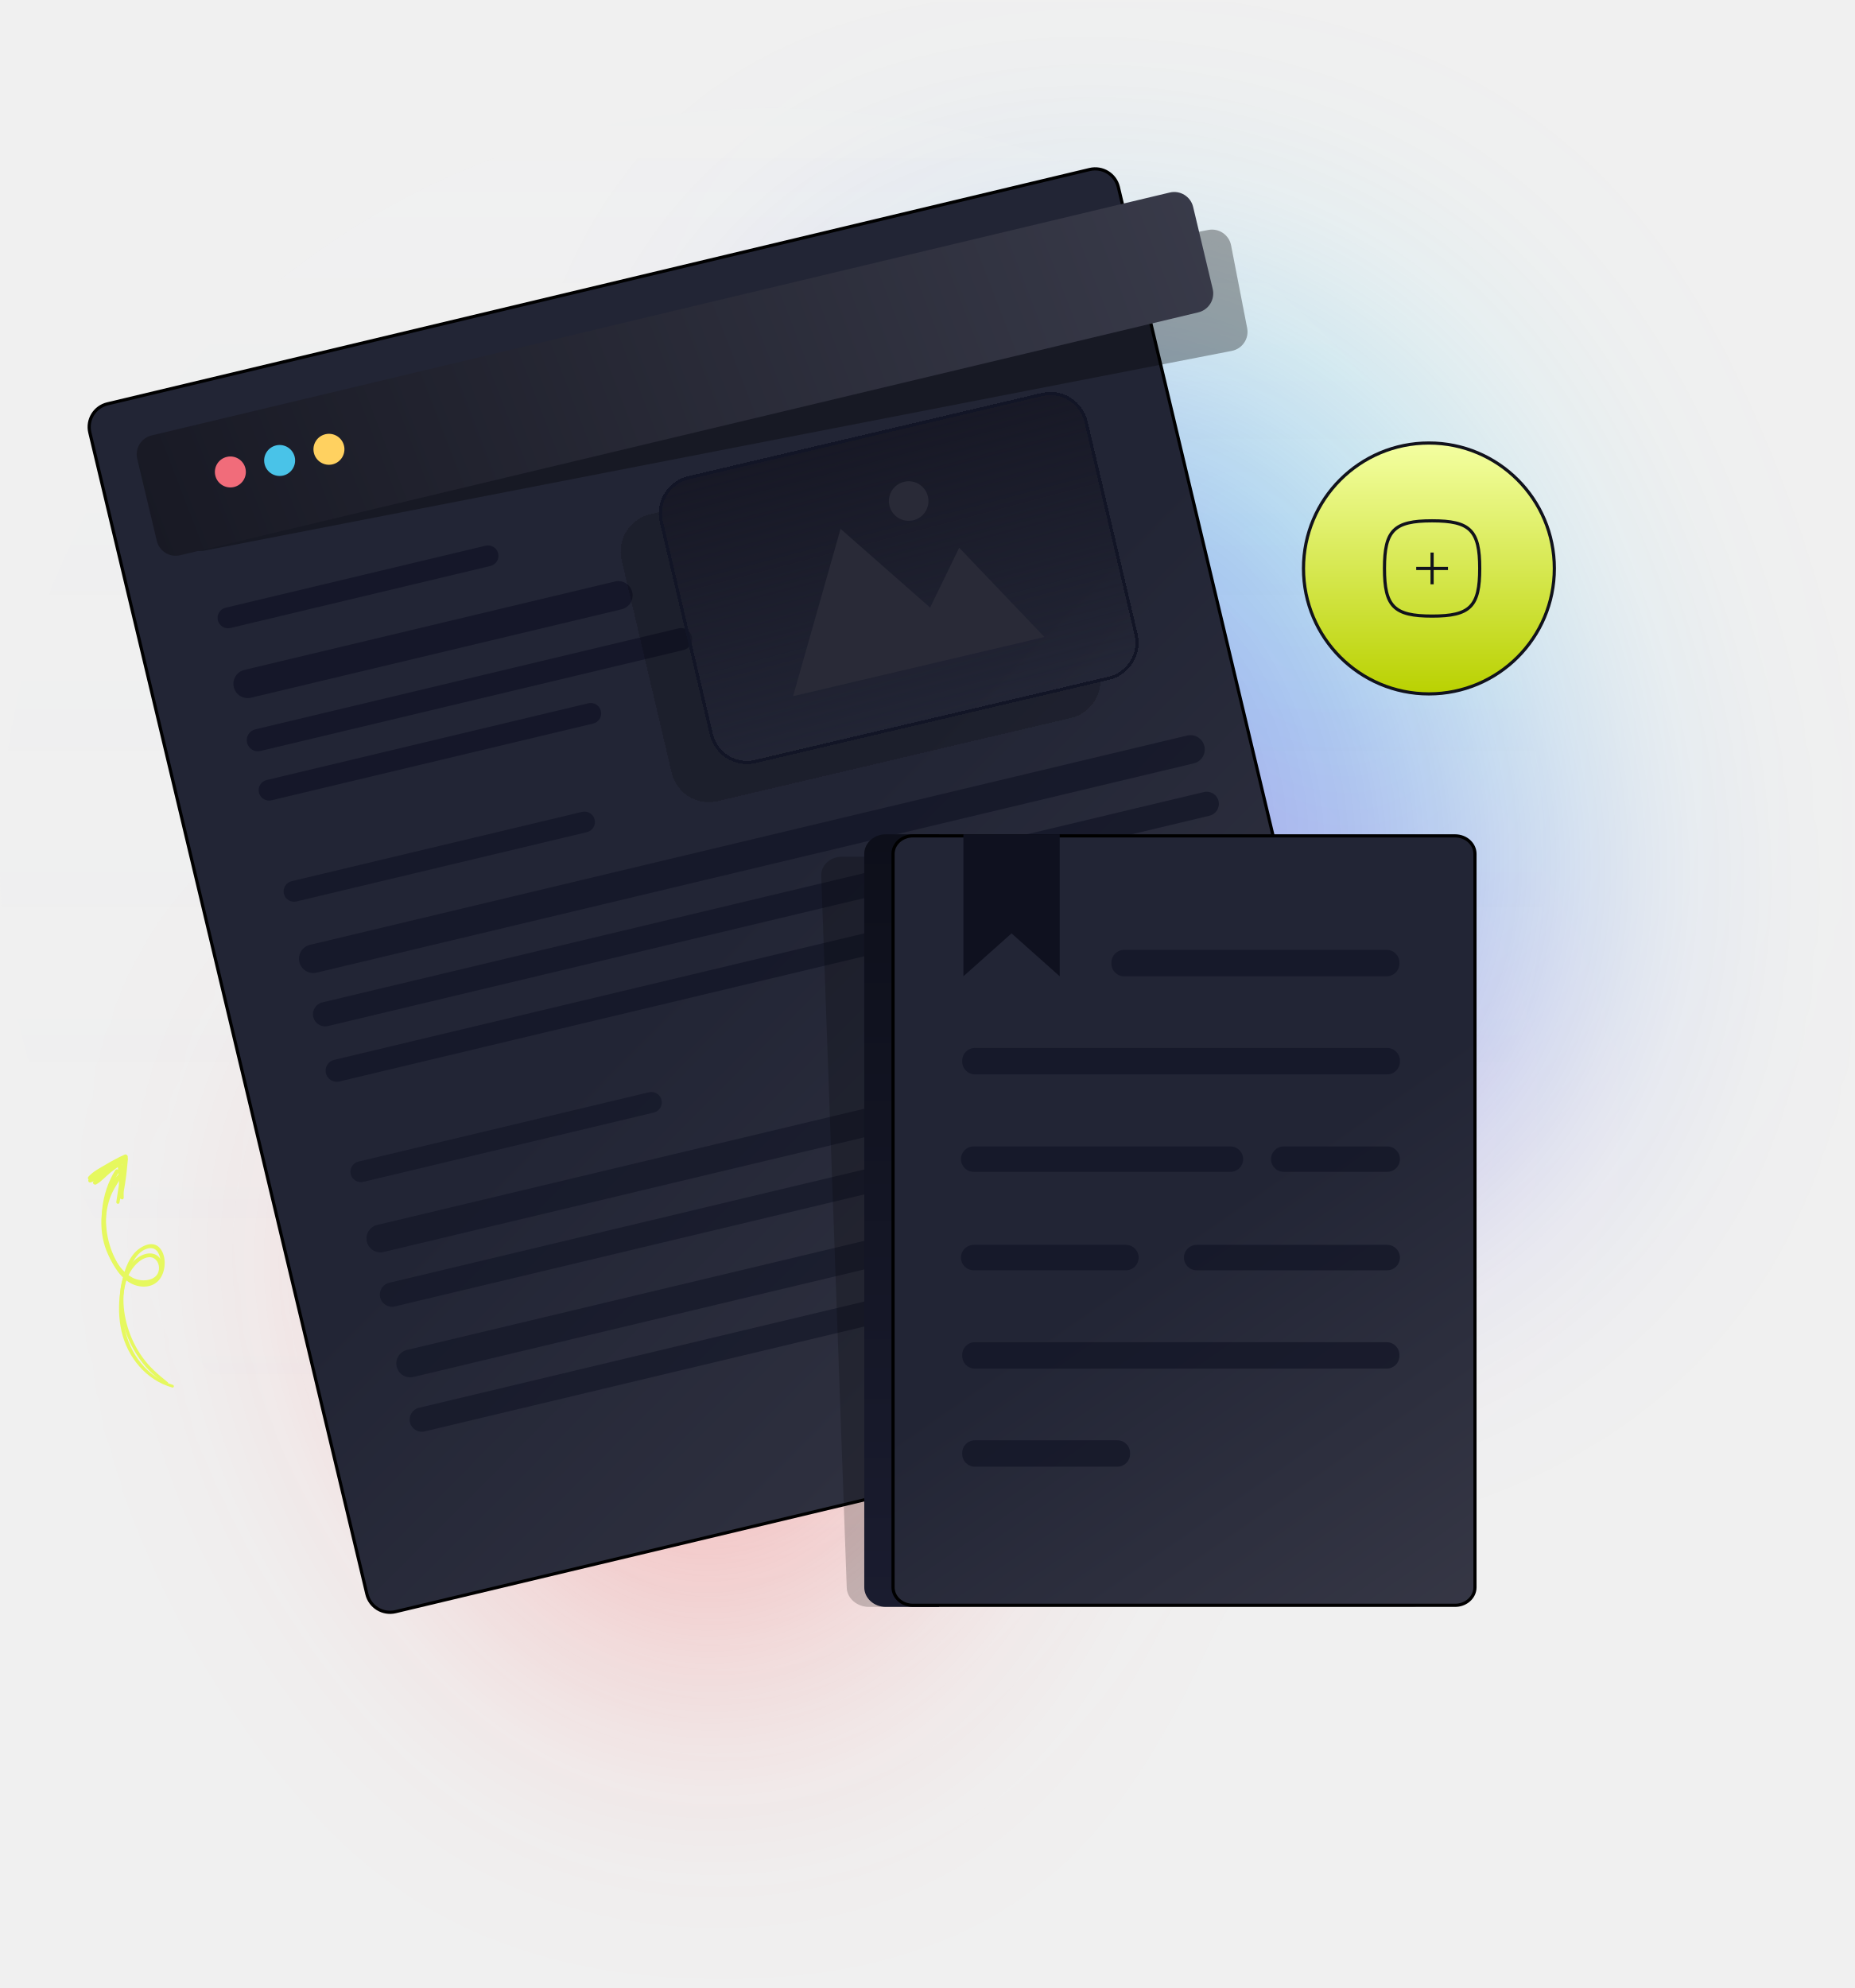
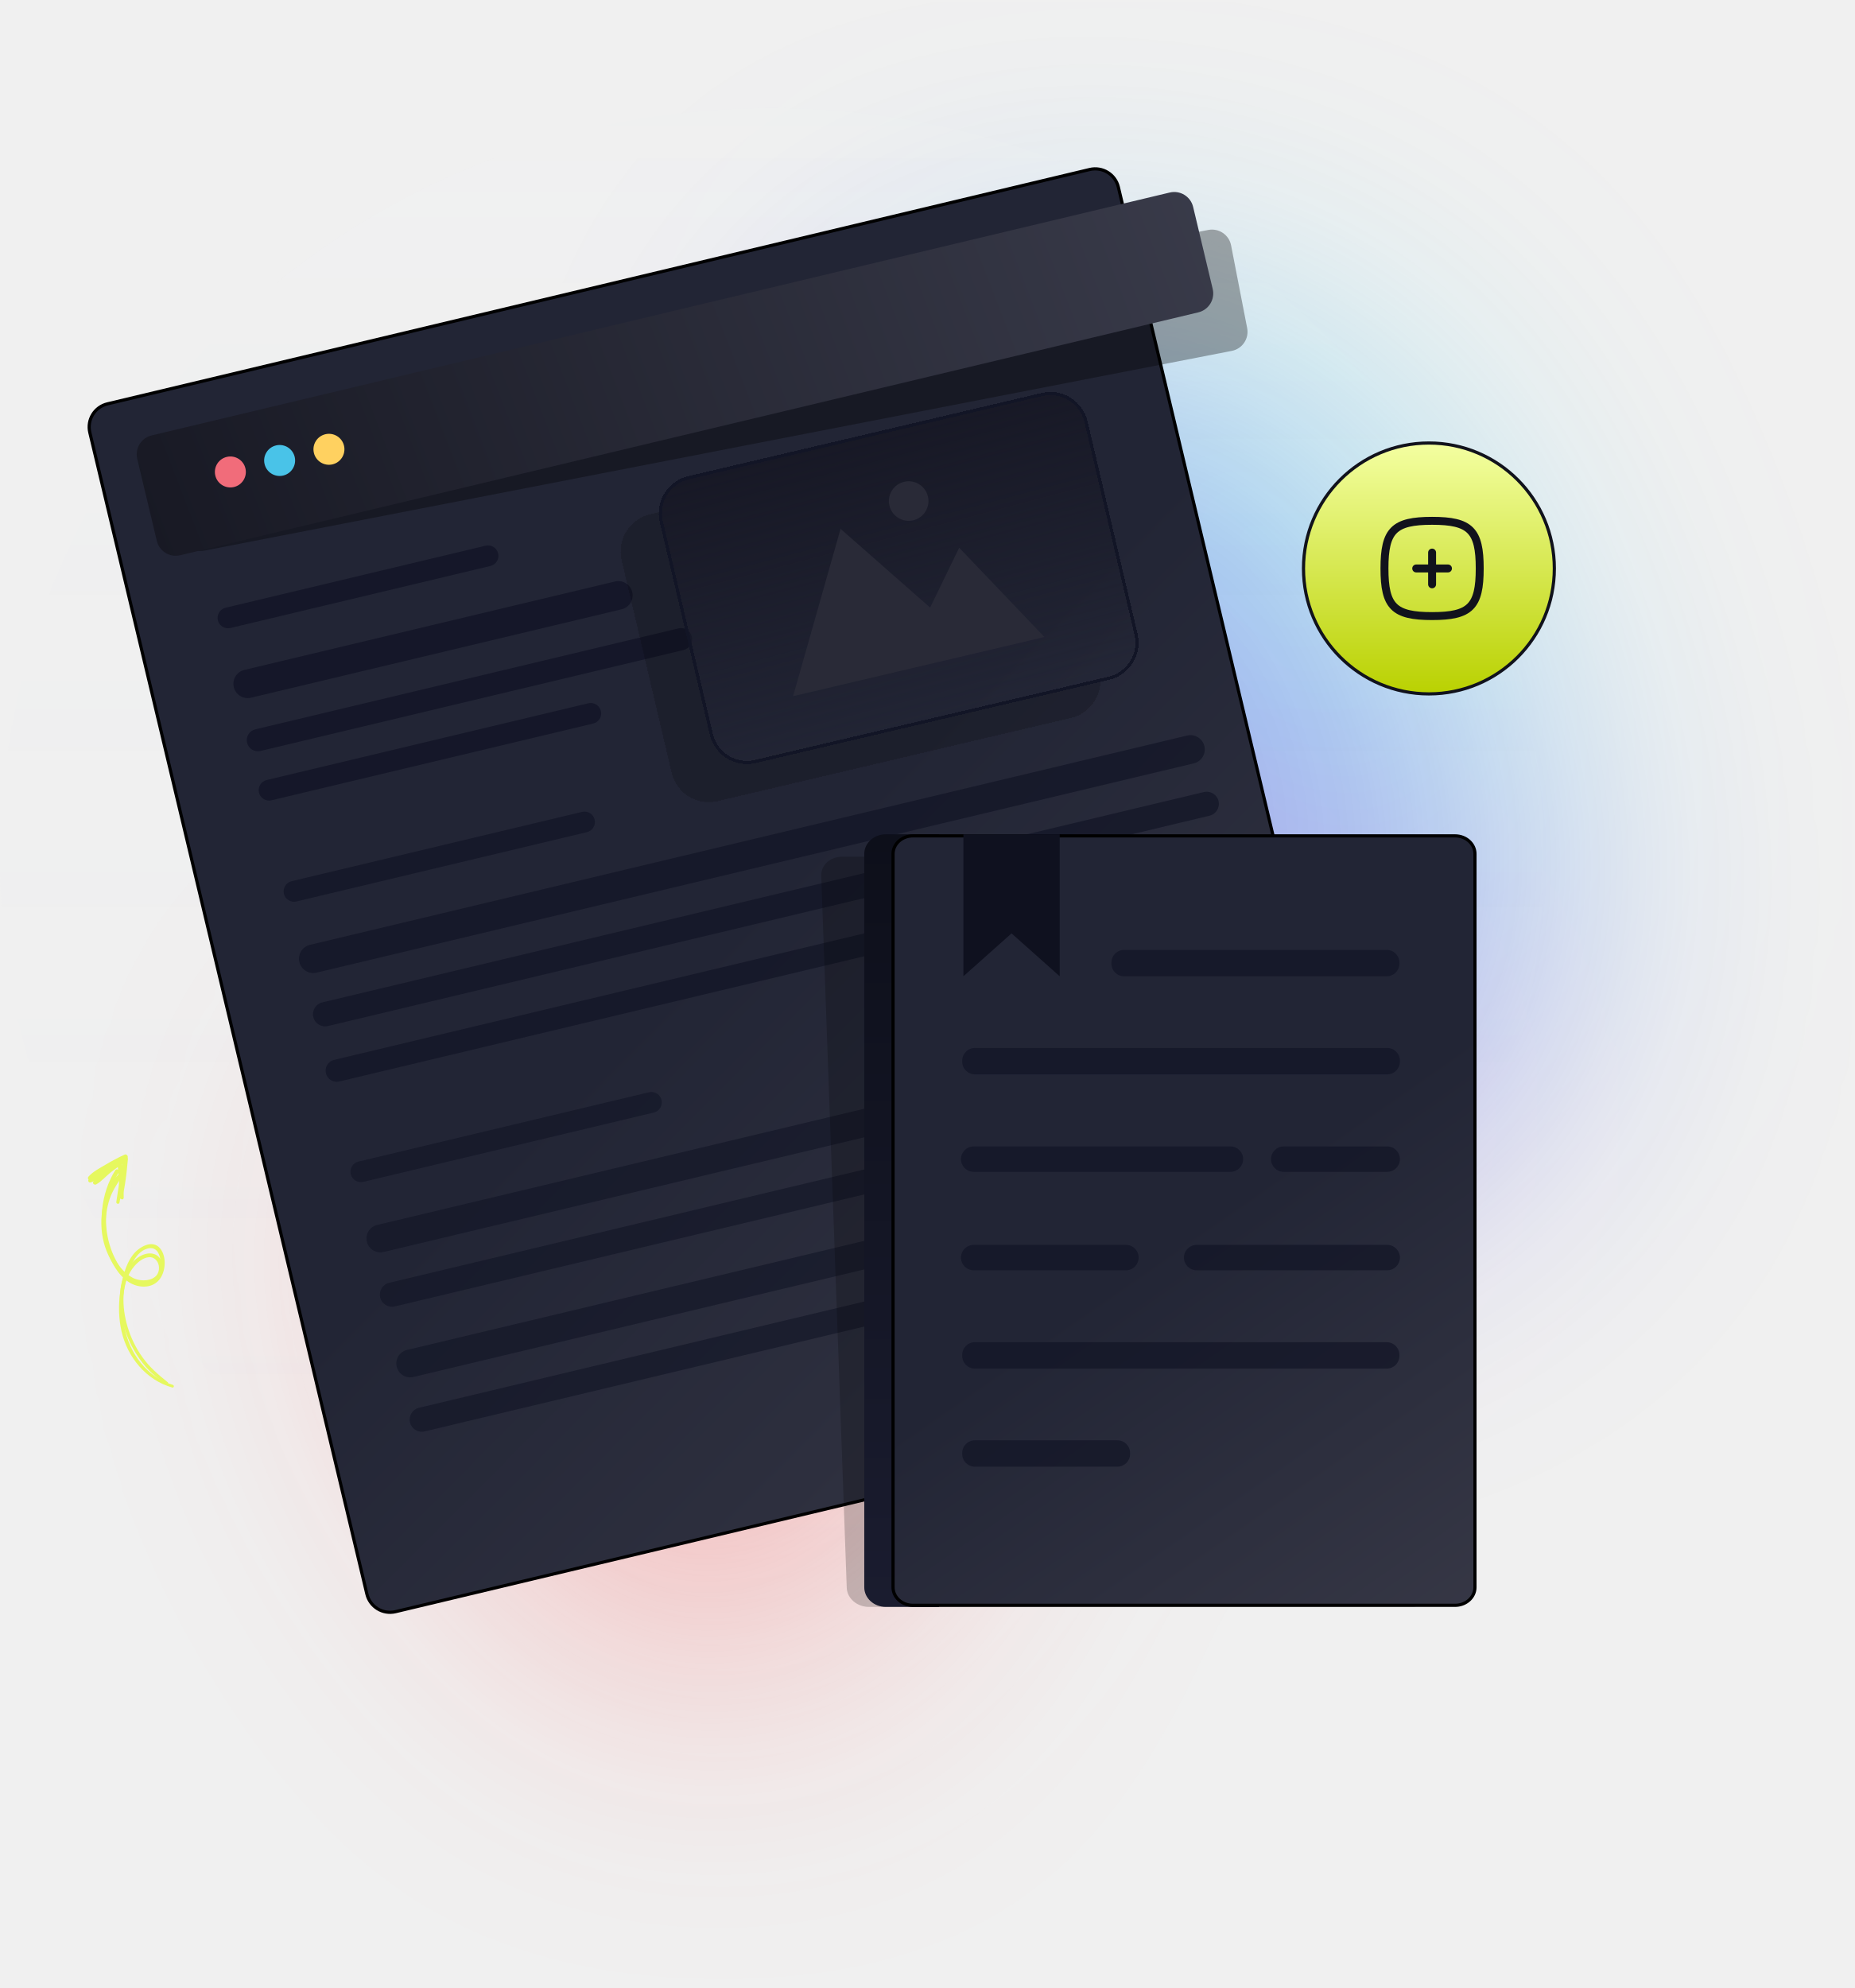
<svg xmlns="http://www.w3.org/2000/svg" fill="none" viewBox="0 0 584 626">
  <g filter="url(#a)" opacity=".35">
-     <path fill="url(#b)" d="M267.777 153.952c15.497-85.737 118.163-44.272 138.246-36.349 1.744 1.757 32.595.581 69.751 123.466 37.155 122.886-77.913 151.649-125.832 138.554-47.919-13.096-39.407 42.351-85.107 121.115s-129.617-49.855-138.514-117.406c-8.896-67.551 94.767-36.276 120.049-42.262 25.283-5.987 5.909-101.381 21.407-187.118z" />
+     <path fill="url(#b)" d="M267.777 153.952c15.497-85.737 118.163-44.272 138.246-36.349 1.744 1.757 32.595.581 69.751 123.466 37.155 122.886-77.913 151.649-125.832 138.554-47.919-13.096-39.407 42.351-85.107 121.115s-129.617-49.855-138.514-117.406c-8.896-67.551 94.767-36.276 120.049-42.262 25.283-5.987 5.909-101.381 21.407-187.118Z" />
  </g>
-   <path fill="url(#c)" fill-opacity=".05" d="M243.069 506.424c-134.244 0-243.07-105.756-243.07-236.212S108.825 34 243.07 34s243.07 105.756 243.07 236.212-108.826 236.212-243.07 236.212z" />
+   <path fill="url(#c)" fill-opacity=".05" d="M243.069 506.424c-134.244 0-243.07-105.756-243.07-236.212S108.825 34 243.07 34s243.07 105.756 243.07 236.212-108.826 236.212-243.07 236.212Z" />
  <rect width="79" height="79" x="410.5" y="139.5" fill="url(#d)" stroke="#11121C" rx="39.5" />
-   <g stroke="#11121C" strokeLinecap="round" strokeLinejoin="round" strokeWidth="2.5" clip-path="url(#e)">
-     <path d="M446 179h10m-5-5v10m0-20c12 0 15 3 15 15s-3 15-15 15-15-3-15-15 3-15 15-15z" />
+   <g stroke="#11121C" stroke-linecap="round" stroke-linejoin="round" stroke-width="2.5" clip-path="url(#e)">
+     <path d="M446 179h10m-5-5v10m0-20c12 0 15 3 15 15s-3 15-15 15-15-3-15-15 3-15 15-15Z" />
  </g>
-   <path fill="#E6F85E" d="M52.468 435.82c-6.704-3.76-11.568-11.304-13.589-18.581-1.935-6.969-2.009-16.793 4.725-21.36 2.453-1.665 5.874-1.855 7.273 1.197 1.301 2.834-.241 5.876-3.05 6.999-7.589 3.034-13.529-6.641-15.102-12.691a25.314 25.314 0 01-.231-11.757c.788-3.589 2.374-7.688 5.216-10.148.41-.354 1.077.239.804.695-1.465 2.425-3.046 4.614-3.967 7.331-.957 2.82-1.342 5.837-1.193 8.8.297 5.883 2.955 13.041 8.386 16.029 2.879 1.584 8.544 1.121 8.328-3.29-.09-1.787-1.364-3.342-3.258-3.155-1.727.173-3.313 1.462-4.416 2.715-4.495 5.103-4.023 13.16-2.212 19.228a32.482 32.482 0 004.706 9.588c2.227 3.114 4.983 5.473 7.944 7.844.29.23-.032.742-.364.556z" />
-   <path fill="#E6F85E" d="M54.262 436.917c-8.226-2.31-14.127-9.531-15.995-17.724-.898-3.943-.983-8.033-.454-12.041.542-4.09 1.536-8.737 4.099-12.083 1.786-2.337 6.05-4.937 8.503-1.978 2.16 2.602 1.805 7.531-.374 10.015-2.438 2.78-6.664 2.459-9.516.595-3.405-2.226-5.529-6.291-6.845-10.038-2.882-8.203-1.984-17.665 2.576-25.117.436-.711 1.612-.169 1.178.559-3.259 5.438-4.604 11.805-3.883 18.088.367 3.201 1.286 6.359 2.739 9.233 1.665 3.29 4.206 6.954 8.161 7.449 4.367.547 6.617-3.386 6.045-7.305-.333-2.286-1.604-4.133-4.175-3.378-2.086.612-3.603 2.527-4.563 4.386-3.071 5.958-3.78 13.915-2.54 20.422 1.556 8.157 7.047 15.651 15.2 18.074.528.152.378.992-.156.843z" />
-   <path fill="#E6F85E" d="M37.977 377.224c-.31-1.708-.369-3.482-.524-5.21-.074-.817-.15-1.636-.221-2.455-.034-.378.02-2.379-.317-2.554-.173-.092-1.803 1.205-2.03 1.359l-2.032 1.358c-1.321.882-2.757 2.218-4.31 2.607-.557.14-.973-.448-.618-.916.656-.87 1.648-1.361 2.55-1.955l3.06-2.013c.946-.62 2.841-2.516 4.12-1.906 1.222.581.791 3.142.864 4.229.163 2.438.498 4.933.44 7.376a.492.492 0 01-.982.08z" />
-   <path fill="#E6F85E" d="M37.521 377.127c.026-1.867.562-3.768.805-5.622.28-2.152.498-4.327.467-6.498l1.158.564a63.497 63.497 0 00-4.971 3.501c-1.554 1.213-2.955 2.916-4.664 3.874-.498.278-1.31-.215-.942-.813.978-1.594 2.829-2.863 4.278-4.013a53.761 53.761 0 015.472-3.788c.574-.349 1.213.116 1.147.754-.224 2.124-.383 4.247-.703 6.363-.289 1.903-.511 4.054-1.318 5.813-.157.33-.734.256-.729-.135z" />
-   <path fill="#E6F85E" d="M36.628 378.471c.722-4.774 1.471-9.545 2.142-14.327l1.147.754c-2.02 1.039-4.029 2.093-5.97 3.275-1.787 1.091-3.488 2.589-5.413 3.403-.607.258-1.102-.57-.697-1.035 1.42-1.633 3.642-2.748 5.483-3.838 1.926-1.141 3.902-2.206 5.94-3.13.524-.238 1.072.327.972.84-.91 4.741-1.742 9.495-2.598 14.245-.114.655-1.107.467-1.006-.187z" />
-   <path fill="url(#f)" stroke="#000" d="M33.843 127.168l309.32-73.791a7.5 7.5 0 019.036 5.555l87.249 365.737a7.5 7.5 0 01-5.555 9.035l-309.32 73.791a7.5 7.5 0 01-9.035-5.555l-87.25-365.737a7.5 7.5 0 015.555-9.035z" />
+   <path fill="#E6F85E" d="M52.468 435.82c-6.704-3.76-11.568-11.304-13.589-18.581-1.935-6.969-2.009-16.793 4.725-21.36 2.453-1.665 5.874-1.855 7.273 1.197 1.301 2.834-.241 5.876-3.05 6.999-7.589 3.034-13.529-6.641-15.102-12.691a25.314 25.314 0 0 1-.231-11.757c.788-3.589 2.374-7.688 5.216-10.148.41-.354 1.077.239.804.695-1.465 2.425-3.046 4.614-3.967 7.331-.957 2.82-1.342 5.837-1.193 8.8.297 5.883 2.955 13.041 8.386 16.029 2.879 1.584 8.544 1.121 8.328-3.29-.09-1.787-1.364-3.342-3.258-3.155-1.727.173-3.313 1.462-4.416 2.715-4.495 5.103-4.023 13.16-2.212 19.228a32.482 32.482 0 0 0 4.706 9.588c2.227 3.114 4.983 5.473 7.944 7.844.29.23-.032.742-.364.556Z" />
+   <path fill="#E6F85E" d="M54.262 436.917c-8.226-2.31-14.127-9.531-15.995-17.724-.898-3.943-.983-8.033-.454-12.041.542-4.09 1.536-8.737 4.099-12.083 1.786-2.337 6.05-4.937 8.503-1.978 2.16 2.602 1.805 7.531-.374 10.015-2.438 2.78-6.664 2.459-9.516.595-3.405-2.226-5.529-6.291-6.845-10.038-2.882-8.203-1.984-17.665 2.576-25.117.436-.711 1.612-.169 1.178.559-3.259 5.438-4.604 11.805-3.883 18.088.367 3.201 1.286 6.359 2.739 9.233 1.665 3.29 4.206 6.954 8.161 7.449 4.367.547 6.617-3.386 6.045-7.305-.333-2.286-1.604-4.133-4.175-3.378-2.086.612-3.603 2.527-4.563 4.386-3.071 5.958-3.78 13.915-2.54 20.422 1.556 8.157 7.047 15.651 15.2 18.074.528.152.378.992-.156.843Z" />
+   <path fill="#E6F85E" d="M37.977 377.224c-.31-1.708-.369-3.482-.524-5.21-.074-.817-.15-1.636-.221-2.455-.034-.378.02-2.379-.317-2.554-.173-.092-1.803 1.205-2.03 1.359l-2.032 1.358c-1.321.882-2.757 2.218-4.31 2.607-.557.14-.973-.448-.618-.916.656-.87 1.648-1.361 2.55-1.955l3.06-2.013c.946-.62 2.841-2.516 4.12-1.906 1.222.581.791 3.142.864 4.229.163 2.438.498 4.933.44 7.376a.492.492 0 0 1-.982.08Z" />
+   <path fill="#E6F85E" d="M37.521 377.127c.026-1.867.562-3.768.805-5.622.28-2.152.498-4.327.467-6.498l1.158.564a63.497 63.497 0 0 0-4.971 3.501c-1.554 1.213-2.955 2.916-4.664 3.874-.498.278-1.31-.215-.942-.813.978-1.594 2.829-2.863 4.278-4.013a53.761 53.761 0 0 1 5.472-3.788c.574-.349 1.213.116 1.147.754-.224 2.124-.383 4.247-.703 6.363-.289 1.903-.511 4.054-1.318 5.813-.157.33-.734.256-.729-.135Z" />
+   <path fill="#E6F85E" d="M36.628 378.471c.722-4.774 1.471-9.545 2.142-14.327l1.147.754c-2.02 1.039-4.029 2.093-5.97 3.275-1.787 1.091-3.488 2.589-5.413 3.403-.607.258-1.102-.57-.697-1.035 1.42-1.633 3.642-2.748 5.483-3.838 1.926-1.141 3.902-2.206 5.94-3.13.524-.238 1.072.327.972.84-.91 4.741-1.742 9.495-2.598 14.245-.114.655-1.107.467-1.006-.187Z" />
+   <path fill="url(#f)" stroke="#000" d="m33.843 127.168 309.32-73.791a7.5 7.5 0 0 1 9.036 5.555l87.249 365.737a7.5 7.5 0 0 1-5.555 9.035l-309.32 73.791a7.5 7.5 0 0 1-9.035-5.555l-87.25-365.737a7.5 7.5 0 0 1 5.555-9.035Z" />
  <rect width="90.752" height="6.562" x="67.846" y="192.132" fill="#121526" fill-opacity=".8" rx="3.281" transform="rotate(-13.418 67.846 192.132)" />
  <rect width="144" height="7" x="76.992" y="230.475" fill="#121526" fill-opacity=".8" rx="3.5" transform="rotate(-13.418 76.992 230.475)" />
  <rect width="110.71" height="6.562" x="80.787" y="246.383" fill="#121526" fill-opacity=".8" rx="3.281" transform="rotate(-13.418 80.787 246.383)" />
  <rect width="129" height="9" x="72.584" y="211.993" fill="#121526" fill-opacity=".8" rx="4.5" transform="rotate(-13.418 72.584 211.993)" />
  <rect width="100.611" height="6.562" x="88.641" y="278.238" fill="#121526" fill-opacity=".7" rx="3.281" transform="rotate(-13.418 88.64 278.238)" />
  <rect width="293.084" height="7.655" x="97.775" y="316.533" fill="#121526" fill-opacity=".7" rx="3.828" transform="rotate(-13.418 97.775 316.533)" />
  <rect width="293" height="7" x="101.822" y="334.554" fill="#121526" fill-opacity=".7" rx="3.5" transform="rotate(-13.418 101.822 334.554)" />
  <rect width="293" height="9" x="93.236" y="298.564" fill="#121526" fill-opacity=".7" rx="4.5" transform="rotate(-13.418 93.236 298.564)" />
  <rect width="100.611" height="6.562" x="109.703" y="366.529" fill="#121526" fill-opacity=".6" rx="3.281" transform="rotate(-13.418 109.703 366.529)" />
  <rect width="263.557" height="7.655" x="118.838" y="404.824" fill="#121526" fill-opacity=".6" rx="3.828" transform="rotate(-13.418 118.838 404.824)" />
  <rect width="263.557" height="7.655" x="128.229" y="444.182" fill="#121526" fill-opacity=".6" rx="3.828" transform="rotate(-13.418 128.229 444.182)" />
  <rect width="227.468" height="8.749" x="114.525" y="386.74" fill="#121526" fill-opacity=".6" rx="4.374" transform="rotate(-13.418 114.525 386.74)" />
  <rect width="227.468" height="8.749" x="123.914" y="426.099" fill="#121526" fill-opacity=".6" rx="4.374" transform="rotate(-13.418 123.914 426.099)" />
  <g filter="url(#g)" shape-rendering="crispEdges">
    <rect width="138.398" height="92.79" x="205.023" y="152.7" fill="url(#h)" rx="12" transform="rotate(-13.245 205.023 152.7)" />
    <rect width="137.398" height="91.79" x="205.625" y="153.072" stroke="#121526" rx="11.5" transform="rotate(-13.245 205.625 153.072)" />
  </g>
-   <path fill="#292A37" d="M249.764 219.223l14.952-52.696 28.2 24.795 9.157-18.853 26.839 28.125-79.148 18.629zm42.461-62.875a6.232 6.232 0 01-4.637 7.491 6.231 6.231 0 01-7.491-4.637 6.225 6.225 0 014.637-7.491c3.35-.8 6.701 1.284 7.491 4.637z" />
-   <path fill="#000" d="M392.76 103.312l-5.064-26.06a6.123 6.123 0 00-7.178-4.84l-323.557 62.9a6.124 6.124 0 00-4.841 7.177l5.067 26.06a6.123 6.123 0 007.178 4.841l323.557-62.902a6.123 6.123 0 004.841-7.177h-.003z" opacity=".32" style="mix-blend-mode:multiply" />
-   <path fill="url(#i)" d="M377.375 98.36l-320.62 76.48a6.12 6.12 0 01-7.374-4.533l-6.16-25.825a6.12 6.12 0 014.533-7.374l320.62-76.482a6.12 6.12 0 017.374 4.534l6.16 25.824a6.12 6.12 0 01-4.533 7.374z" />
+   <path fill="#292A37" d="m249.764 219.223 14.952-52.696 28.2 24.795 9.157-18.853 26.839 28.125-79.148 18.629Zm42.461-62.875a6.232 6.232 0 0 1-4.637 7.491 6.231 6.231 0 0 1-7.491-4.637 6.225 6.225 0 0 1 4.637-7.491c3.35-.8 6.701 1.284 7.491 4.637Z" />
+   <path fill="#000" d="m392.76 103.312-5.064-26.06a6.123 6.123 0 0 0-7.178-4.84l-323.557 62.9a6.124 6.124 0 0 0-4.841 7.177l5.067 26.06a6.123 6.123 0 0 0 7.178 4.841l323.557-62.902a6.123 6.123 0 0 0 4.841-7.177h-.003Z" opacity=".32" style="mix-blend-mode:multiply" />
+   <path fill="url(#i)" d="m377.375 98.36-320.62 76.48a6.12 6.12 0 0 1-7.374-4.533l-6.16-25.825a6.12 6.12 0 0 1 4.533-7.374l320.62-76.482a6.12 6.12 0 0 1 7.374 4.534l6.16 25.824a6.12 6.12 0 0 1-4.533 7.374Z" />
  <rect width="9.751" height="9.751" x="66.713" y="144.942" fill="#F16C7A" rx="4.875" transform="rotate(-12.802 66.713 144.942)" />
  <rect width="9.751" height="9.751" x="82.228" y="141.326" fill="#49C3E8" rx="4.875" transform="rotate(-12.802 82.228 141.326)" />
  <rect width="9.751" height="9.751" x="97.76" y="137.803" fill="#FFD160" rx="4.875" transform="rotate(-12.802 97.76 137.803)" />
-   <path fill="#000" d="M444.356 506H273.653c-3.743 0-6.873-2.685-6.992-5.998l-8.038-224.238c-.119-3.313 2.819-5.998 6.562-5.998h170.704c3.743 0 6.874 2.685 6.992 5.998l8.039 224.238c.118 3.313-2.821 5.998-6.564 5.998z" opacity=".2" />
-   <path fill="url(#j)" d="M295.736 262.708h-16.78c-3.743 0-6.778 2.766-6.778 6.177v230.938c0 3.411 3.035 6.177 6.778 6.177h16.78V262.708z" />
-   <path fill="url(#k)" stroke="#000" d="M464.5 268.883v230.94c0 .383-.041.757-.12 1.114-.568 2.571-3.082 4.561-6.156 4.561H287.52c-3.514 0-6.28-2.583-6.28-5.675v-230.94c0-3.092 2.765-5.678 6.28-5.678h170.702c3.512.002 6.278 2.588 6.278 5.678z" />
-   <path fill="#0F111F" d="M333.725 307.418l-15.162-13.505-15.163 13.505v-44.71h30.325v44.71z" />
-   <path fill="#121526" fill-opacity=".7" d="M436.709 299.11h-82.697a4 4 0 00-4 4v.31a4 4 0 004 4h82.697a4 4 0 004-4v-.31a4 4 0 00-4-4zm.155 30.884H307.02a4 4 0 00-4 4v.31a4 4 0 004 4h129.844a4 4 0 004-4v-.31a4 4 0 00-4-4zM387.497 361h-80.86a4 4 0 000 8h80.86a4 4 0 100-8zm49.367 0h-32.591a4 4 0 000 8h32.591a4 4 0 000-8zm-82.278 31h-47.949a4 4 0 100 8h47.949a4 4 0 000-8zm82.279 0h-60.017a4 4 0 100 8h60.017a4 4 0 000-8zm-.156 30.647H307.02a4 4 0 00-4 4v.31a4 4 0 004 4h129.689a4 4 0 004-4v-.31a4 4 0 00-4-4zm-84.824 30.884H307.02a4 4 0 00-4 4v.31c0 2.21 1.79 4 4 4h44.865a4 4 0 004-4v-.31a4 4 0 00-4-4z" />
+   <path fill="#000" d="M444.356 506H273.653c-3.743 0-6.873-2.685-6.992-5.998l-8.038-224.238c-.119-3.313 2.819-5.998 6.562-5.998h170.704c3.743 0 6.874 2.685 6.992 5.998l8.039 224.238c.118 3.313-2.821 5.998-6.564 5.998Z" opacity=".2" />
+   <path fill="url(#j)" d="M295.736 262.708h-16.78c-3.743 0-6.778 2.766-6.778 6.177v230.938c0 3.411 3.035 6.177 6.778 6.177h16.78V262.708Z" />
+   <path fill="url(#k)" stroke="#000" d="M464.5 268.883v230.94c0 .383-.041.757-.12 1.114-.568 2.571-3.082 4.561-6.156 4.561H287.52c-3.514 0-6.28-2.583-6.28-5.675v-230.94c0-3.092 2.765-5.678 6.28-5.678h170.702c3.512.002 6.278 2.588 6.278 5.678Z" />
+   <path fill="#0F111F" d="m333.725 307.418-15.162-13.505-15.163 13.505v-44.71h30.325v44.71Z" />
+   <path fill="#121526" fill-opacity=".7" d="M436.709 299.11h-82.697a4 4 0 0 0-4 4v.31a4 4 0 0 0 4 4h82.697a4 4 0 0 0 4-4v-.31a4 4 0 0 0-4-4Zm.155 30.884H307.02a4 4 0 0 0-4 4v.31a4 4 0 0 0 4 4h129.844a4 4 0 0 0 4-4v-.31a4 4 0 0 0-4-4ZM387.497 361h-80.86a4 4 0 0 0 0 8h80.86a4 4 0 1 0 0-8Zm49.367 0h-32.591a4 4 0 0 0 0 8h32.591a4 4 0 0 0 0-8Zm-82.278 31h-47.949a4 4 0 1 0 0 8h47.949a4 4 0 0 0 0-8Zm82.279 0h-60.017a4 4 0 1 0 0 8h60.017a4 4 0 0 0 0-8Zm-.156 30.647H307.02a4 4 0 0 0-4 4v.31a4 4 0 0 0 4 4h129.689a4 4 0 0 0 4-4v-.31a4 4 0 0 0-4-4Zm-84.824 30.884H307.02a4 4 0 0 0-4 4v.31c0 2.21 1.79 4 4 4h44.865a4 4 0 0 0 4-4v-.31a4 4 0 0 0-4-4Z" />
  <defs>
    <linearGradient id="b" x1="410.528" x2="134.18" y1="141.714" y2="399.769" gradientUnits="userSpaceOnUse">
      <stop stop-color="#00E3F2" />
      <stop offset=".287" stop-color="#0000F2" />
      <stop offset=".641" stop-color="#F87D7D" />
      <stop offset="1" stop-color="#FF2828" />
    </linearGradient>
    <linearGradient id="c" x1="243.069" x2="243.069" y1="-164.146" y2="506.424" gradientUnits="userSpaceOnUse">
      <stop stop-color="#ECF3FE" stop-opacity="0" />
      <stop offset=".339" stop-color="#ECF3FE" stop-opacity=".708" />
      <stop offset="1" stop-color="#ECF3FE" stop-opacity="0" />
    </linearGradient>
    <linearGradient id="d" x1="450" x2="450" y1="139" y2="219" gradientUnits="userSpaceOnUse">
      <stop stop-color="#F4FFA2" />
      <stop offset="1" stop-color="#B9D100" />
    </linearGradient>
    <linearGradient id="f" x1="567.762" x2="371.183" y1="344.247" y2="148.794" gradientUnits="userSpaceOnUse">
      <stop stop-color="#383947" />
      <stop offset="1" stop-color="#222535" />
    </linearGradient>
    <linearGradient id="h" x1="272.556" x2="275.154" y1="149.384" y2="249.646" gradientUnits="userSpaceOnUse">
      <stop stop-color="#171825" />
      <stop offset="1" stop-color="#171825" stop-opacity="0" />
    </linearGradient>
    <linearGradient id="i" x1="542.491" x2="-31.853" y1="-51.607" y2="170.356" gradientUnits="userSpaceOnUse">
      <stop stop-color="#4B4D5E" />
      <stop offset="1" stop-color="#11121C" />
    </linearGradient>
    <linearGradient id="j" x1="283.957" x2="283.957" y1="262.708" y2="506" gradientUnits="userSpaceOnUse">
      <stop stop-color="#0D0F1A" />
      <stop offset="1" stop-color="#1A1C2F" />
    </linearGradient>
    <linearGradient id="k" x1="543.875" x2="449.008" y1="470.962" y2="334.678" gradientUnits="userSpaceOnUse">
      <stop stop-color="#383947" />
      <stop offset="1" stop-color="#222535" />
    </linearGradient>
    <filter id="a" width="557.258" height="624.841" x="25.781" y=".629" color-interpolation-filters="sRGB" filterUnits="userSpaceOnUse">
      <feFlood flood-opacity="0" result="BackgroundImageFix" />
      <feBlend in="SourceGraphic" in2="BackgroundImageFix" result="shape" />
      <feGaussianBlur result="effect1_foregroundBlur_317_327" stdDeviation="50" />
    </filter>
    <filter id="g" width="163.121" height="129.175" x="195.451" y="123.419" color-interpolation-filters="sRGB" filterUnits="userSpaceOnUse">
      <feFlood flood-opacity="0" result="BackgroundImageFix" />
      <feColorMatrix in="SourceAlpha" result="hardAlpha" values="0 0 0 0 0 0 0 0 0 0 0 0 0 0 0 0 0 0 127 0" />
      <feOffset dx="-12" dy="12" />
      <feComposite in2="hardAlpha" operator="out" />
      <feColorMatrix values="0 0 0 0 0 0 0 0 0 0 0 0 0 0 0 0 0 0 0.17 0" />
      <feBlend in2="BackgroundImageFix" result="effect1_dropShadow_317_327" />
      <feBlend in="SourceGraphic" in2="effect1_dropShadow_317_327" result="shape" />
    </filter>
    <clipPath id="e">
      <path fill="#fff" d="M431 159h40v40h-40z" />
    </clipPath>
  </defs>
</svg>
